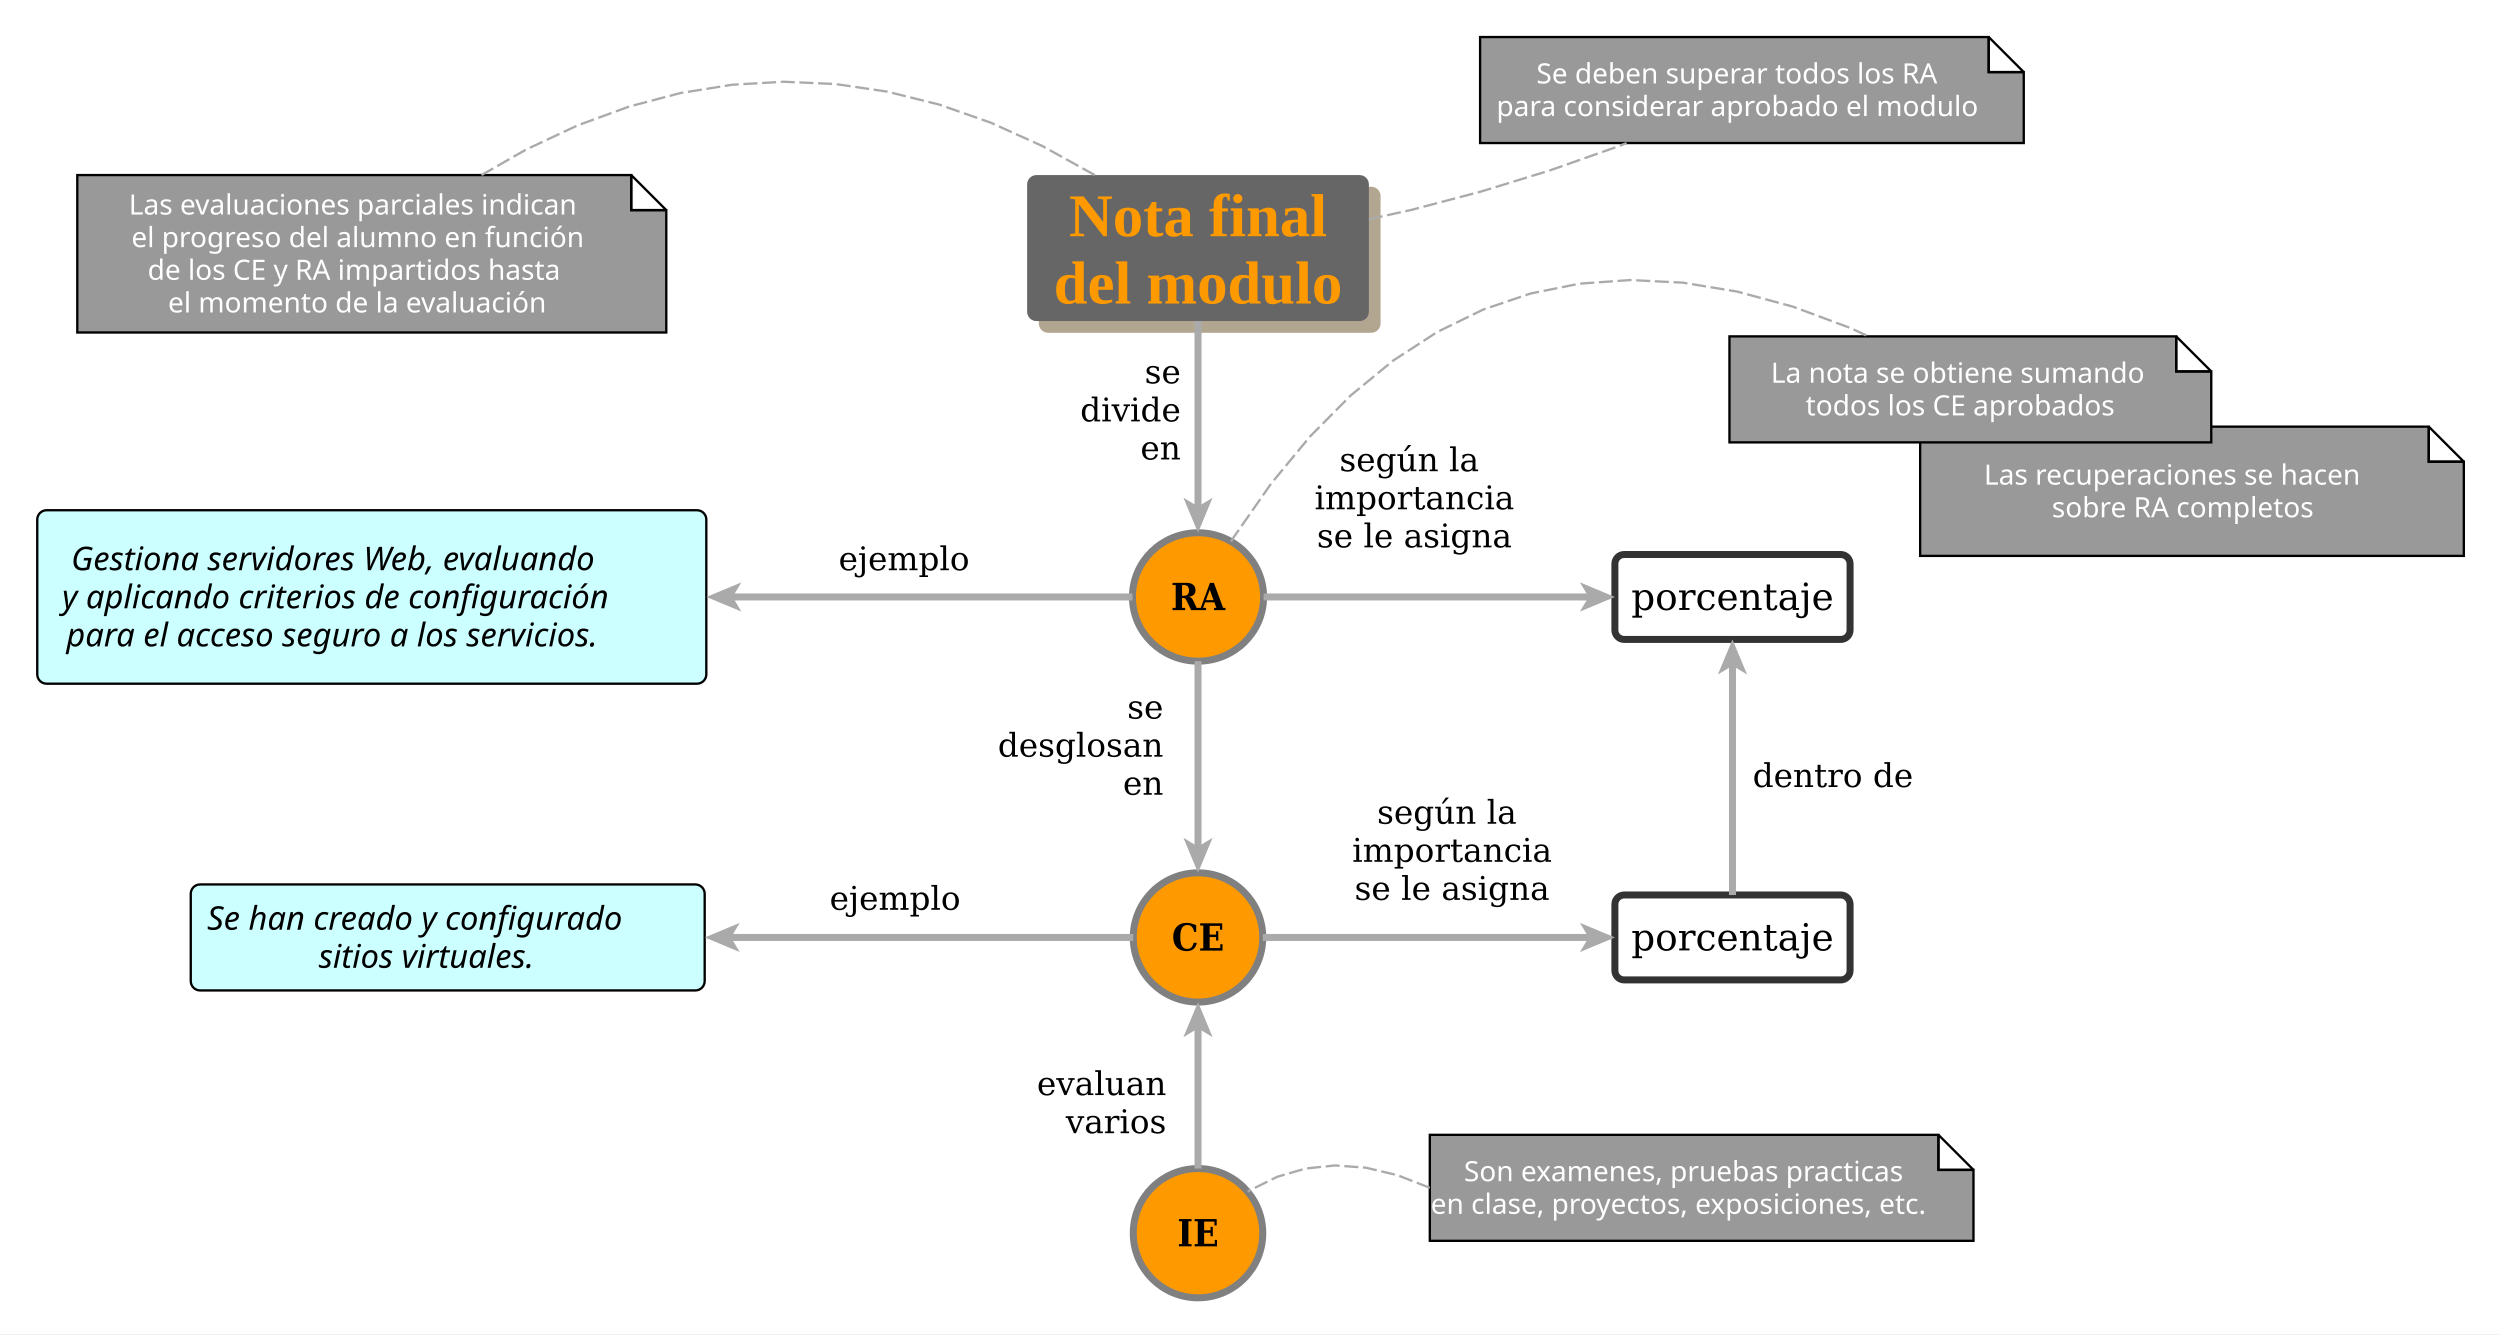
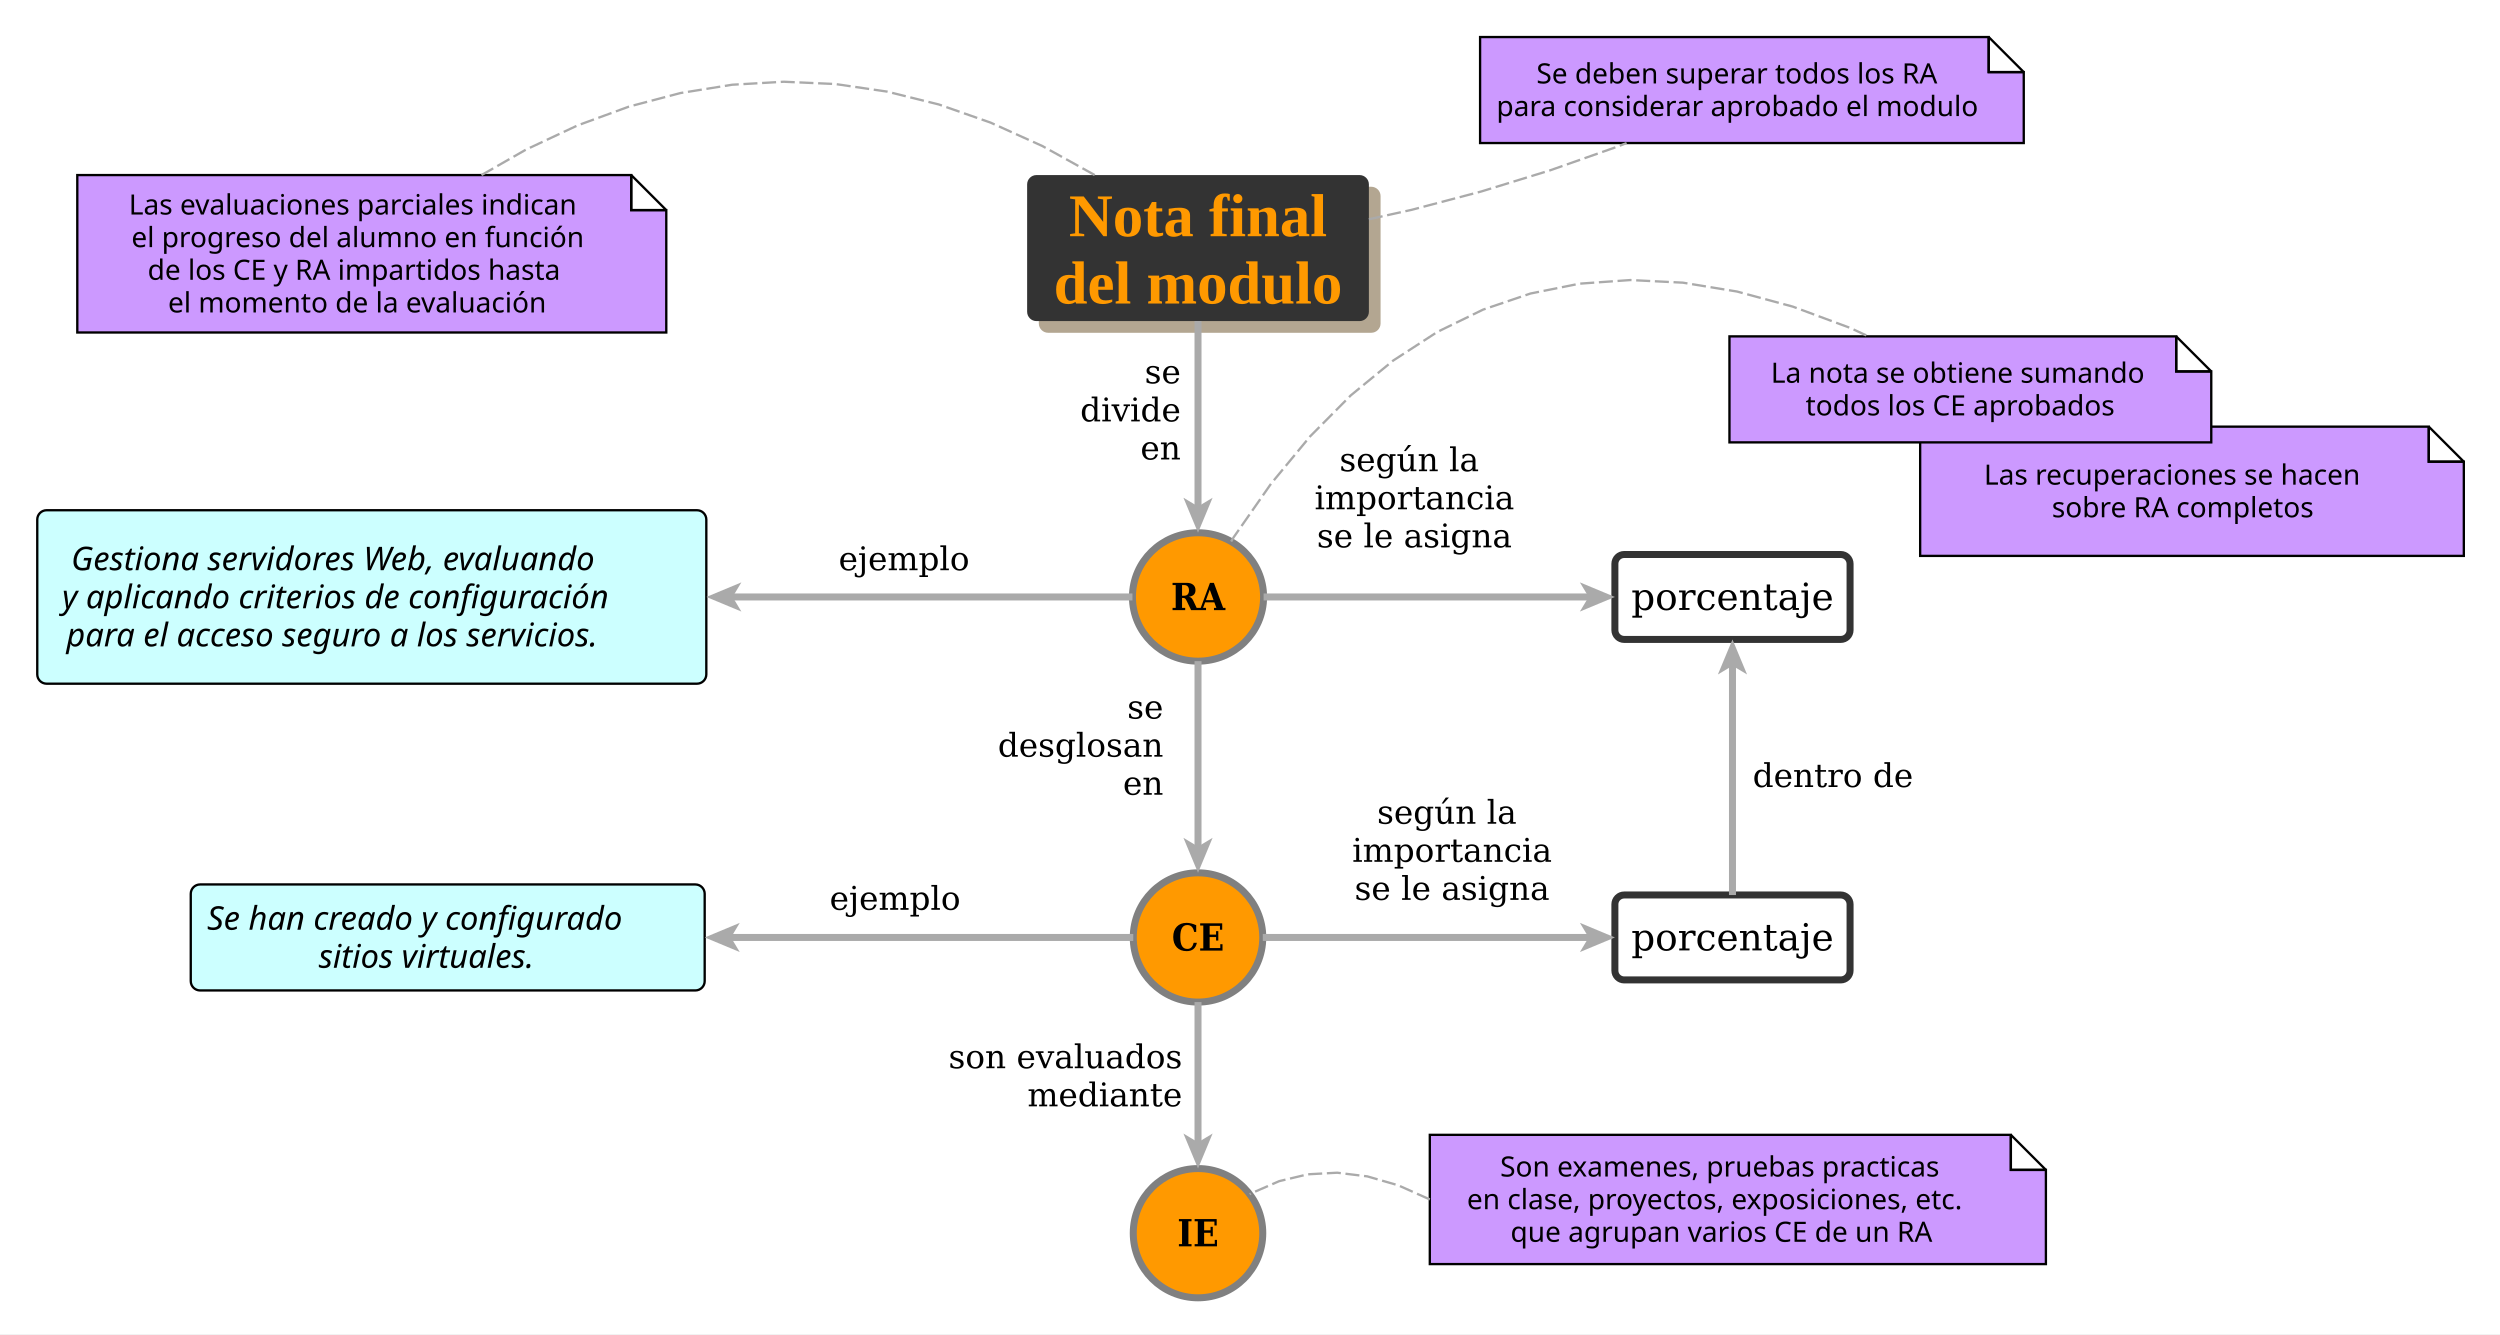
<svg xmlns="http://www.w3.org/2000/svg" xmlns:xlink="http://www.w3.org/1999/xlink" fill-opacity="1" color-rendering="auto" color-interpolation="auto" text-rendering="auto" stroke="black" stroke-linecap="square" width="1070" stroke-miterlimit="10" shape-rendering="auto" stroke-opacity="1" fill="black" stroke-dasharray="none" font-weight="normal" stroke-width="1" height="571" font-family="'Dialog'" font-style="normal" stroke-linejoin="miter" font-size="12px" stroke-dashoffset="0" image-rendering="auto">
  <defs id="genericDefs" />
  <g>
    <defs id="defs1">
      <clipPath clipPathUnits="userSpaceOnUse" id="clipPath1">
        <path d="M0 0 L1070 0 L1070 571 L0 571 L0 0 Z" />
      </clipPath>
      <clipPath clipPathUnits="userSpaceOnUse" id="clipPath2">
        <path d="M40 -93 L1110 -93 L1110 478 L40 478 L40 -93 Z" />
      </clipPath>
    </defs>
    <g fill="white" text-rendering="geometricPrecision" shape-rendering="geometricPrecision" transform="translate(-40,93)" stroke="white">
      <rect x="40" width="1070" height="571" y="-93" clip-path="url(#clipPath2)" stroke="none" />
    </g>
    <g id="y.node.0">
-       <g fill="rgb(153,153,153)" text-rendering="geometricPrecision" shape-rendering="geometricPrecision" transform="matrix(1,0,0,1,-40,93)" stroke="rgb(153,153,153)">
+       <g fill="rgb(204,153,255)" text-rendering="geometricPrecision" shape-rendering="geometricPrecision" transform="matrix(1,0,0,1,-40,93)" stroke="rgb(204,153,255)">
        <path d="M861.828 89.606 L1079.518 89.606 L1079.518 104.606 L1094.518 104.606 L1094.518 144.924 L861.828 144.924 Z" stroke="none" />
      </g>
      <g fill="white" text-rendering="geometricPrecision" shape-rendering="geometricPrecision" transform="matrix(1,0,0,1,-40,93)" stroke="white">
        <path d="M1079.518 89.606 L1079.518 104.606 L1094.518 104.606 Z" stroke="none" fill-rule="evenodd" />
      </g>
      <g text-rendering="geometricPrecision" stroke-miterlimit="1.45" shape-rendering="geometricPrecision" transform="matrix(1,0,0,1,-40,93)" stroke-linecap="butt">
        <path fill="none" d="M861.828 89.606 L1079.518 89.606 L1079.518 104.606 L1094.518 104.606 L1094.518 144.924 L861.828 144.924 Z" />
        <path fill="none" d="M1079.518 89.606 L1079.518 104.606 L1094.518 104.606 Z" fill-rule="evenodd" />
      </g>
      <g>
-         <g stroke-linecap="butt" transform="matrix(1,0,0,1,-40,93)" fill="white" text-rendering="geometricPrecision" font-family="sans-serif" shape-rendering="geometricPrecision" stroke="white" stroke-miterlimit="1.45">
+         <g text-rendering="geometricPrecision" stroke-miterlimit="1.45" shape-rendering="geometricPrecision" font-family="sans-serif" transform="matrix(1,0,0,1,-40,93)" stroke-linecap="butt">
          <text x="889.148" xml:space="preserve" y="114.435" stroke="none">Las recuperaciones se hacen </text>
          <text x="918.19" xml:space="preserve" y="128.404" stroke="none">sobre RA completos</text>
        </g>
      </g>
    </g>
    <g id="y.node.1">
-       <a xlink:href="002-RA.html">
+       <a target="_blank" xlink:type="simple" xlink:href="002-RA.html" xlink:show="new">
        <g fill="rgb(255,153,0)" text-rendering="geometricPrecision" shape-rendering="geometricPrecision" transform="matrix(1,0,0,1,-40,93)" stroke="rgb(255,153,0)">
          <ellipse rx="28.066" ry="27.479" cx="552.75" cy="162.5" stroke="none" />
        </g>
        <g>
          <g font-size="16px" stroke-linecap="butt" transform="matrix(1,0,0,1,-40,93)" text-rendering="geometricPrecision" font-family="'DejaVu Serif Condensed'" shape-rendering="geometricPrecision" font-weight="bold" stroke-miterlimit="1.45">
            <text x="541.184" xml:space="preserve" y="168.125" stroke="none">RA</text>
          </g>
        </g>
        <g stroke-linecap="butt" transform="matrix(1,0,0,1,-40,93)" fill="gray" text-rendering="geometricPrecision" shape-rendering="geometricPrecision" stroke="gray" stroke-width="3" stroke-miterlimit="1.45">
          <ellipse rx="28.066" fill="none" ry="27.479" cx="552.75" cy="162.5" />
        </g>
      </a>
    </g>
    <g id="y.node.2">
      <g fill="rgb(255,153,0)" text-rendering="geometricPrecision" shape-rendering="geometricPrecision" transform="matrix(1,0,0,1,-40,93)" stroke="rgb(255,153,0)">
        <ellipse rx="27.715" ry="27.659" cx="552.75" cy="308.231" stroke="none" />
      </g>
      <g>
        <g font-size="16px" stroke-linecap="butt" transform="matrix(1,0,0,1,-40,93)" text-rendering="geometricPrecision" font-family="'DejaVu Serif Condensed'" shape-rendering="geometricPrecision" font-weight="bold" stroke-miterlimit="1.45">
          <text x="541.535" xml:space="preserve" y="313.856" stroke="none">CE</text>
        </g>
      </g>
      <g stroke-linecap="butt" transform="matrix(1,0,0,1,-40,93)" fill="gray" text-rendering="geometricPrecision" shape-rendering="geometricPrecision" stroke="gray" stroke-width="3" stroke-miterlimit="1.45">
        <ellipse rx="27.715" fill="none" ry="27.659" cx="552.75" cy="308.231" />
      </g>
    </g>
    <g id="y.node.3">
      <g fill="rgb(179,166,145)" text-rendering="geometricPrecision" shape-rendering="geometricPrecision" transform="matrix(1,0,0,1,-40,93) translate(5,5)" stroke="rgb(179,166,145)">
        <rect x="479.612" y="-18.072" width="146.275" rx="4" ry="4" height="62.5" stroke="none" />
      </g>
-       <g fill="rgb(102,102,102)" text-rendering="geometricPrecision" shape-rendering="geometricPrecision" transform="matrix(1,0,0,1,-40,93)" stroke="rgb(102,102,102)">
+       <g fill="rgb(51,51,51)" text-rendering="geometricPrecision" shape-rendering="geometricPrecision" transform="matrix(1,0,0,1,-40,93)" stroke="rgb(51,51,51)">
        <rect x="479.612" y="-18.072" width="146.275" rx="4" ry="4" height="62.5" stroke="none" />
      </g>
      <g>
        <g stroke-linecap="butt" font-size="26px" transform="matrix(1,0,0,1,-40,93)" fill="rgb(255,153,0)" text-rendering="geometricPrecision" font-family="'Liberation Serif'" shape-rendering="geometricPrecision" stroke="rgb(255,153,0)" font-weight="bold" stroke-miterlimit="1.45">
          <text x="497.5" xml:space="preserve" y="8.106" stroke="none">Nota final</text>
          <text x="490.987" xml:space="preserve" y="36.899" stroke="none">del modulo</text>
        </g>
      </g>
    </g>
    <g id="y.node.4">
      <g fill="white" text-rendering="geometricPrecision" shape-rendering="geometricPrecision" transform="matrix(1,0,0,1,-40,93)" stroke="white">
        <rect x="731.172" y="144.322" width="100.656" rx="4" ry="4" height="36.356" stroke="none" />
      </g>
      <g>
        <g font-size="16px" stroke-linecap="butt" transform="matrix(1,0,0,1,-40,93)" text-rendering="geometricPrecision" font-family="'DejaVu Serif'" shape-rendering="geometricPrecision" stroke-miterlimit="1.45">
          <text x="738.172" xml:space="preserve" y="168.039" stroke="none">porcentaje</text>
        </g>
      </g>
      <g stroke-linecap="butt" transform="matrix(1,0,0,1,-40,93)" fill="rgb(51,51,51)" text-rendering="geometricPrecision" shape-rendering="geometricPrecision" stroke="rgb(51,51,51)" stroke-width="3" stroke-miterlimit="1.45">
        <rect x="731.172" y="144.322" fill="none" width="100.656" rx="4" ry="4" height="36.356" />
      </g>
    </g>
    <g id="y.node.5">
      <g fill="rgb(204,255,255)" text-rendering="geometricPrecision" shape-rendering="geometricPrecision" transform="matrix(1,0,0,1,-40,93)" stroke="rgb(204,255,255)">
        <rect x="55.946" y="125.38" width="286.357" rx="4" ry="4" height="74.24" stroke="none" />
      </g>
      <g>
        <g font-size="14px" stroke-linecap="butt" transform="matrix(1,0,0,1,-40,93)" text-rendering="geometricPrecision" font-family="sans-serif" shape-rendering="geometricPrecision" font-style="italic" stroke-miterlimit="1.45">
          <text x="70.428" xml:space="preserve" y="151.05" stroke="none">Gestiona servidores Web, evaluando</text>
          <text x="62.946" xml:space="preserve" y="167.347" stroke="none"> y aplicando criterios de configuración </text>
          <text x="68.374" xml:space="preserve" y="183.644" stroke="none">para el acceso seguro a los servicios.</text>
        </g>
      </g>
      <g text-rendering="geometricPrecision" stroke-miterlimit="1.45" shape-rendering="geometricPrecision" transform="matrix(1,0,0,1,-40,93)" stroke-linecap="butt">
        <rect x="55.946" y="125.38" fill="none" width="286.357" rx="4" ry="4" height="74.24" />
      </g>
    </g>
    <g id="y.node.6">
      <g fill="rgb(204,255,255)" text-rendering="geometricPrecision" shape-rendering="geometricPrecision" transform="matrix(1,0,0,1,-40,93)" stroke="rgb(204,255,255)">
        <rect x="121.645" y="285.548" width="219.96" rx="4" ry="4" height="45.365" stroke="none" />
      </g>
      <g>
        <g font-size="14px" stroke-linecap="butt" transform="matrix(1,0,0,1,-40,93)" text-rendering="geometricPrecision" font-family="sans-serif" shape-rendering="geometricPrecision" font-style="italic" stroke-miterlimit="1.45">
          <text x="128.645" xml:space="preserve" y="304.929" stroke="none">Se han creado y configurado </text>
          <text x="176.404" xml:space="preserve" y="321.226" stroke="none">sitios virtuales. </text>
        </g>
      </g>
      <g text-rendering="geometricPrecision" stroke-miterlimit="1.45" shape-rendering="geometricPrecision" transform="matrix(1,0,0,1,-40,93)" stroke-linecap="butt">
        <rect x="121.645" y="285.548" fill="none" width="219.96" rx="4" ry="4" height="45.365" />
      </g>
    </g>
    <g id="y.node.7">
-       <g fill="rgb(153,153,153)" text-rendering="geometricPrecision" shape-rendering="geometricPrecision" transform="matrix(1,0,0,1,-40,93)" stroke="rgb(153,153,153)">
+       <g fill="rgb(204,153,255)" text-rendering="geometricPrecision" shape-rendering="geometricPrecision" transform="matrix(1,0,0,1,-40,93)" stroke="rgb(204,153,255)">
        <path d="M780.208 50.971 L971.42 50.971 L971.42 65.972 L986.42 65.972 L986.42 96.337 L780.208 96.337 Z" stroke="none" />
        <path fill="white" d="M971.42 50.971 L971.42 65.972 L986.42 65.972 Z" fill-rule="evenodd" stroke="none" />
      </g>
      <g text-rendering="geometricPrecision" stroke-miterlimit="1.45" shape-rendering="geometricPrecision" transform="matrix(1,0,0,1,-40,93)" stroke-linecap="butt">
        <path fill="none" d="M780.208 50.971 L971.42 50.971 L971.42 65.972 L986.42 65.972 L986.42 96.337 L780.208 96.337 Z" />
        <path fill="none" d="M971.42 50.971 L971.42 65.972 L986.42 65.972 Z" fill-rule="evenodd" />
      </g>
      <g>
-         <g stroke-linecap="butt" transform="matrix(1,0,0,1,-40,93)" fill="white" text-rendering="geometricPrecision" font-family="sans-serif" shape-rendering="geometricPrecision" stroke="white" stroke-miterlimit="1.45">
+         <g text-rendering="geometricPrecision" stroke-miterlimit="1.45" shape-rendering="geometricPrecision" font-family="sans-serif" transform="matrix(1,0,0,1,-40,93)" stroke-linecap="butt">
          <text x="797.928" xml:space="preserve" y="70.824" stroke="none">La nota se obtiene sumando</text>
          <text x="812.805" xml:space="preserve" y="84.793" stroke="none">todos los CE aprobados</text>
        </g>
      </g>
    </g>
    <g id="y.node.8">
-       <g fill="rgb(153,153,153)" text-rendering="geometricPrecision" shape-rendering="geometricPrecision" transform="matrix(1,0,0,1,-40,93)" stroke="rgb(153,153,153)">
+       <g fill="rgb(204,153,255)" text-rendering="geometricPrecision" shape-rendering="geometricPrecision" transform="matrix(1,0,0,1,-40,93)" stroke="rgb(204,153,255)">
        <path d="M73.082 -18.072 L310.168 -18.072 L310.168 -3.072 L325.168 -3.072 L325.168 49.307 L73.082 49.307 Z" stroke="none" />
        <path fill="white" d="M310.168 -18.072 L310.168 -3.072 L325.168 -3.072 Z" fill-rule="evenodd" stroke="none" />
      </g>
      <g text-rendering="geometricPrecision" stroke-miterlimit="1.45" shape-rendering="geometricPrecision" transform="matrix(1,0,0,1,-40,93)" stroke-linecap="butt">
        <path fill="none" d="M73.082 -18.072 L310.168 -18.072 L310.168 -3.072 L325.168 -3.072 L325.168 49.307 L73.082 49.307 Z" />
        <path fill="none" d="M310.168 -18.072 L310.168 -3.072 L325.168 -3.072 Z" fill-rule="evenodd" />
      </g>
      <g>
-         <g stroke-linecap="butt" transform="matrix(1,0,0,1,-40,93)" fill="white" text-rendering="geometricPrecision" font-family="sans-serif" shape-rendering="geometricPrecision" stroke="white" stroke-miterlimit="1.45">
+         <g text-rendering="geometricPrecision" stroke-miterlimit="1.45" shape-rendering="geometricPrecision" font-family="sans-serif" transform="matrix(1,0,0,1,-40,93)" stroke-linecap="butt">
          <text x="95.133" xml:space="preserve" y="-1.181" stroke="none">Las evaluaciones parciales indican</text>
          <text x="96.237" xml:space="preserve" y="12.787" stroke="none">el progreso del alumno en función</text>
          <text x="103.189" xml:space="preserve" y="26.756" stroke="none">de los CE y RA impartidos hasta</text>
          <text x="111.911" xml:space="preserve" y="40.725" stroke="none">el momento de la evaluación</text>
        </g>
      </g>
    </g>
    <g id="y.node.9">
-       <g fill="rgb(153,153,153)" text-rendering="geometricPrecision" shape-rendering="geometricPrecision" transform="matrix(1,0,0,1,-40,93)" stroke="rgb(153,153,153)">
+       <g fill="rgb(204,153,255)" text-rendering="geometricPrecision" shape-rendering="geometricPrecision" transform="matrix(1,0,0,1,-40,93)" stroke="rgb(204,153,255)">
        <path d="M673.479 -77.144 L891.168 -77.144 L891.168 -62.144 L906.168 -62.144 L906.168 -31.779 L673.479 -31.779 Z" stroke="none" />
        <path fill="white" d="M891.168 -77.144 L891.168 -62.144 L906.168 -62.144 Z" fill-rule="evenodd" stroke="none" />
      </g>
      <g text-rendering="geometricPrecision" stroke-miterlimit="1.45" shape-rendering="geometricPrecision" transform="matrix(1,0,0,1,-40,93)" stroke-linecap="butt">
        <path fill="none" d="M673.479 -77.144 L891.168 -77.144 L891.168 -62.144 L906.168 -62.144 L906.168 -31.779 L673.479 -31.779 Z" />
        <path fill="none" d="M891.168 -77.144 L891.168 -62.144 L906.168 -62.144 Z" fill-rule="evenodd" />
      </g>
      <g>
-         <g stroke-linecap="butt" transform="matrix(1,0,0,1,-40,93)" fill="white" text-rendering="geometricPrecision" font-family="sans-serif" shape-rendering="geometricPrecision" stroke="white" stroke-miterlimit="1.45">
+         <g text-rendering="geometricPrecision" stroke-miterlimit="1.45" shape-rendering="geometricPrecision" font-family="sans-serif" transform="matrix(1,0,0,1,-40,93)" stroke-linecap="butt">
          <text x="697.579" xml:space="preserve" y="-57.291" stroke="none">Se deben superar todos los RA</text>
          <text x="680.479" xml:space="preserve" y="-43.323" stroke="none">para considerar aprobado el modulo</text>
        </g>
      </g>
    </g>
    <g id="y.node.10">
      <g fill="white" text-rendering="geometricPrecision" shape-rendering="geometricPrecision" transform="matrix(1,0,0,1,-40,93)" stroke="white">
        <rect x="731.172" y="290.053" width="100.656" rx="4" ry="4" height="36.356" stroke="none" />
      </g>
      <g>
        <g font-size="16px" stroke-linecap="butt" transform="matrix(1,0,0,1,-40,93)" text-rendering="geometricPrecision" font-family="'DejaVu Serif'" shape-rendering="geometricPrecision" stroke-miterlimit="1.45">
          <text x="738.172" xml:space="preserve" y="313.77" stroke="none">porcentaje</text>
        </g>
      </g>
      <g stroke-linecap="butt" transform="matrix(1,0,0,1,-40,93)" fill="rgb(51,51,51)" text-rendering="geometricPrecision" shape-rendering="geometricPrecision" stroke="rgb(51,51,51)" stroke-width="3" stroke-miterlimit="1.45">
        <rect x="731.172" y="290.053" fill="none" width="100.656" rx="4" ry="4" height="36.356" />
      </g>
    </g>
    <g id="y.node.11">
      <g fill="rgb(255,153,0)" text-rendering="geometricPrecision" shape-rendering="geometricPrecision" transform="matrix(1,0,0,1,-40,93)" stroke="rgb(255,153,0)">
        <ellipse rx="27.715" ry="27.659" cx="552.75" cy="434.803" stroke="none" />
      </g>
      <g>
        <g font-size="16px" stroke-linecap="butt" transform="matrix(1,0,0,1,-40,93)" text-rendering="geometricPrecision" font-family="'DejaVu Serif Condensed'" shape-rendering="geometricPrecision" font-weight="bold" stroke-miterlimit="1.45">
          <text x="543.898" xml:space="preserve" y="440.428" stroke="none">IE</text>
        </g>
      </g>
      <g stroke-linecap="butt" transform="matrix(1,0,0,1,-40,93)" fill="gray" text-rendering="geometricPrecision" shape-rendering="geometricPrecision" stroke="gray" stroke-width="3" stroke-miterlimit="1.45">
        <ellipse rx="27.715" fill="none" ry="27.659" cx="552.75" cy="434.803" />
      </g>
    </g>
    <g id="y.node.12">
-       <g fill="rgb(153,153,153)" text-rendering="geometricPrecision" shape-rendering="geometricPrecision" transform="matrix(1,0,0,1,-40,93)" stroke="rgb(153,153,153)">
-         <path d="M651.957 392.712 L869.646 392.712 L869.646 407.712 L884.646 407.712 L884.646 438.077 L651.957 438.077 Z" stroke="none" />
-         <path fill="white" d="M869.646 392.712 L869.646 407.712 L884.646 407.712 Z" fill-rule="evenodd" stroke="none" />
-       </g>
-       <g text-rendering="geometricPrecision" stroke-miterlimit="1.45" shape-rendering="geometricPrecision" transform="matrix(1,0,0,1,-40,93)" stroke-linecap="butt">
-         <path fill="none" d="M651.957 392.712 L869.646 392.712 L869.646 407.712 L884.646 407.712 L884.646 438.077 L651.957 438.077 Z" />
-         <path fill="none" d="M869.646 392.712 L869.646 407.712 L884.646 407.712 Z" fill-rule="evenodd" />
-       </g>
-       <g>
-         <g stroke-linecap="butt" transform="matrix(1,0,0,1,-40,93)" fill="white" text-rendering="geometricPrecision" font-family="sans-serif" shape-rendering="geometricPrecision" stroke="white" stroke-miterlimit="1.45">
-           <text x="666.562" xml:space="preserve" y="412.565" stroke="none">Son examenes, pruebas practicas</text>
-           <text x="652.339" xml:space="preserve" y="426.534" stroke="none">en clase, proyectos, exposiciones, etc.</text>
+       <g fill="rgb(204,153,255)" text-rendering="geometricPrecision" shape-rendering="geometricPrecision" transform="matrix(1,0,0,1,-40,93)" stroke="rgb(204,153,255)">
+         <path d="M651.957 392.712 L900.646 392.712 L900.646 407.712 L915.646 407.712 L915.646 448.03 L651.957 448.03 Z" stroke="none" />
+         <path fill="white" d="M900.646 392.712 L900.646 407.712 L915.646 407.712 Z" fill-rule="evenodd" stroke="none" />
+       </g>
+       <g text-rendering="geometricPrecision" stroke-miterlimit="1.45" shape-rendering="geometricPrecision" transform="matrix(1,0,0,1,-40,93)" stroke-linecap="butt">
+         <path fill="none" d="M651.957 392.712 L900.646 392.712 L900.646 407.712 L915.646 407.712 L915.646 448.03 L651.957 448.03 Z" />
+         <path fill="none" d="M900.646 392.712 L900.646 407.712 L915.646 407.712 Z" fill-rule="evenodd" />
+       </g>
+       <g>
+         <g text-rendering="geometricPrecision" stroke-miterlimit="1.45" shape-rendering="geometricPrecision" font-family="sans-serif" transform="matrix(1,0,0,1,-40,93)" stroke-linecap="butt">
+           <text x="682.062" xml:space="preserve" y="410.557" stroke="none">Son examenes, pruebas practicas</text>
+           <text x="667.839" xml:space="preserve" y="424.526" stroke="none">en clase, proyectos, exposiciones, etc.</text>
+           <text x="686.495" xml:space="preserve" y="438.494" stroke="none">que agrupan varios CE de un RA</text>
        </g>
      </g>
    </g>
    <g id="y.edge.0">
      <g stroke-linecap="butt" transform="matrix(1,0,0,1,-40,93)" fill="rgb(170,170,170)" text-rendering="geometricPrecision" shape-rendering="geometricPrecision" stroke="rgb(170,170,170)" stroke-width="3" stroke-miterlimit="1.45">
        <path fill="none" d="M552.75 189.979 L552.75 270.572" />
        <path d="M552.75 280.572 L559 265.572 L552.75 269.322 L546.5 265.572 Z" stroke="none" />
      </g>
      <g>
        <g font-size="14px" stroke-linecap="butt" transform="matrix(1,0,0,1,-40,93)" text-rendering="geometricPrecision" font-family="'DejaVu Serif'" shape-rendering="geometricPrecision" stroke-miterlimit="1.45">
          <text x="522.454" xml:space="preserve" y="214.55" stroke="none">se</text>
          <text x="467.076" xml:space="preserve" y="230.847" stroke="none">desglosan</text>
          <text x="520.622" xml:space="preserve" y="247.144" stroke="none">en</text>
        </g>
      </g>
    </g>
    <g id="y.edge.1">
      <g stroke-linecap="butt" transform="matrix(1,0,0,1,-40,93)" fill="rgb(170,170,170)" text-rendering="geometricPrecision" shape-rendering="geometricPrecision" stroke="rgb(170,170,170)" stroke-width="3" stroke-miterlimit="1.45">
        <path fill="none" d="M552.75 44.42 L552.75 125.021" />
        <path d="M552.75 135.021 L559 120.021 L552.75 123.771 L546.5 120.021 Z" stroke="none" />
      </g>
      <g>
        <g font-size="14px" stroke-linecap="butt" transform="matrix(1,0,0,1,-40,93)" text-rendering="geometricPrecision" font-family="'DejaVu Serif'" shape-rendering="geometricPrecision" stroke-miterlimit="1.45">
          <text x="529.924" xml:space="preserve" y="71.058" stroke="none">se </text>
          <text x="502.32" xml:space="preserve" y="87.355" stroke="none">divide </text>
          <text x="528.092" xml:space="preserve" y="103.652" stroke="none">en </text>
        </g>
      </g>
    </g>
    <g id="y.edge.2">
      <g stroke-linecap="butt" transform="matrix(1,0,0,1,-40,93)" fill="rgb(170,170,170)" text-rendering="geometricPrecision" shape-rendering="geometricPrecision" stroke="rgb(170,170,170)" stroke-width="3" stroke-miterlimit="1.45">
        <path fill="none" d="M580.816 162.5 L721.182 162.5" />
        <path d="M731.182 162.5 L716.182 156.25 L719.932 162.5 L716.182 168.75 Z" stroke="none" />
      </g>
      <g>
        <g font-size="14px" stroke-linecap="butt" transform="matrix(1,0,0,1,-40,93)" text-rendering="geometricPrecision" font-family="'DejaVu Serif'" shape-rendering="geometricPrecision" stroke-miterlimit="1.45">
          <text x="613.28" xml:space="preserve" y="108.675" stroke="none">según la </text>
          <text x="602.63" xml:space="preserve" y="124.972" stroke="none">importancia</text>
          <text x="603.642" xml:space="preserve" y="141.269" stroke="none">se le asigna</text>
        </g>
      </g>
    </g>
    <g id="y.edge.3">
      <g stroke-linecap="butt" transform="matrix(1,0,0,1,-40,93)" fill="rgb(170,170,170)" text-rendering="geometricPrecision" shape-rendering="geometricPrecision" stroke="rgb(170,170,170)" stroke-width="3" stroke-miterlimit="1.45">
        <path fill="none" d="M524.684 162.5 L352.312 162.5" />
        <path d="M342.312 162.5 L357.312 168.75 L353.562 162.5 L357.312 156.25 Z" stroke="none" />
      </g>
      <g>
        <g font-size="14px" stroke-linecap="butt" transform="matrix(1,0,0,1,-40,93)" text-rendering="geometricPrecision" font-family="'DejaVu Serif'" shape-rendering="geometricPrecision" stroke-miterlimit="1.45">
          <text x="398.915" xml:space="preserve" y="151.05" stroke="none">ejemplo</text>
        </g>
      </g>
    </g>
    <g id="y.edge.4">
      <g stroke-linecap="butt" transform="matrix(1,0,0,1,-40,93)" fill="rgb(170,170,170)" text-rendering="geometricPrecision" shape-rendering="geometricPrecision" stroke="rgb(170,170,170)" stroke-width="3" stroke-miterlimit="1.45">
        <path fill="none" d="M525.035 308.231 L351.618 308.231" />
        <path d="M341.618 308.231 L356.618 314.481 L352.868 308.231 L356.618 301.981 Z" stroke="none" />
      </g>
      <g>
        <g font-size="14px" stroke-linecap="butt" transform="matrix(1,0,0,1,-40,93)" text-rendering="geometricPrecision" font-family="'DejaVu Serif'" shape-rendering="geometricPrecision" stroke-miterlimit="1.45">
          <text x="395.069" xml:space="preserve" y="296.382" stroke="none">ejemplo</text>
        </g>
      </g>
    </g>
    <g id="y.edge.5">
      <g stroke-linecap="butt" transform="matrix(1,0,0,1,-40,93)" fill="rgb(170,170,170)" text-rendering="geometricPrecision" shape-rendering="geometricPrecision" stroke-dasharray="6,2" stroke="rgb(170,170,170)" stroke-miterlimit="1.45">
        <path fill="none" d="M566.917 138.778 L568.027 136.919 L584.022 114.008 L600.735 93.768 L618.165 76.198 L636.314 61.299 L655.18 49.07 L674.763 39.511 L695.065 32.623 L716.084 28.406 L737.821 26.858 L760.275 27.982 L783.447 31.775 L807.338 38.239 L831.945 47.374 L839.687 50.982" />
      </g>
      <g />
    </g>
    <g id="y.edge.6">
      <g stroke-linecap="butt" transform="matrix(1,0,0,1,-40,93)" fill="rgb(170,170,170)" text-rendering="geometricPrecision" shape-rendering="geometricPrecision" stroke-dasharray="6,2" stroke="rgb(170,170,170)" stroke-miterlimit="1.45">
        <path fill="none" d="M508.524 -18.07 L508.328 -18.198 L486.141 -30.492 L463.969 -40.523 L441.813 -48.291 L419.672 -53.795 L397.547 -57.037 L375.438 -58.016 L353.344 -56.732 L331.266 -53.185 L309.204 -47.376 L287.157 -39.303 L265.125 -28.967 L246.077 -18.066" />
      </g>
      <g />
    </g>
    <g id="y.edge.7">
      <g stroke-linecap="butt" transform="matrix(1,0,0,1,-40,93)" fill="rgb(170,170,170)" text-rendering="geometricPrecision" shape-rendering="geometricPrecision" stroke-dasharray="6,2" stroke="rgb(170,170,170)" stroke-miterlimit="1.45">
        <path fill="none" d="M625.875 0.852 L644.217 -3.199 L674.022 -11.054 L703.485 -20.108 L732.606 -30.361 L736.176 -31.781" />
      </g>
      <g />
    </g>
    <g id="y.edge.8">
      <g stroke-linecap="butt" transform="matrix(1,0,0,1,-40,93)" fill="rgb(170,170,170)" text-rendering="geometricPrecision" shape-rendering="geometricPrecision" stroke="rgb(170,170,170)" stroke-width="3" stroke-miterlimit="1.45">
        <path fill="none" d="M580.465 308.231 L721.192 308.231" />
        <path d="M731.192 308.231 L716.192 301.981 L719.942 308.231 L716.192 314.481 Z" stroke="none" />
      </g>
      <g>
        <g font-size="14px" stroke-linecap="butt" transform="matrix(1,0,0,1,-40,93)" text-rendering="geometricPrecision" font-family="'DejaVu Serif'" shape-rendering="geometricPrecision" stroke-miterlimit="1.45">
          <text x="629.405" xml:space="preserve" y="259.55" stroke="none">según la </text>
          <text x="618.755" xml:space="preserve" y="275.847" stroke="none">importancia</text>
          <text x="619.767" xml:space="preserve" y="292.144" stroke="none">se le asigna</text>
        </g>
      </g>
    </g>
    <g id="y.edge.9">
      <g stroke-linecap="butt" transform="matrix(1,0,0,1,-40,93)" fill="rgb(170,170,170)" text-rendering="geometricPrecision" shape-rendering="geometricPrecision" stroke="rgb(170,170,170)" stroke-width="3" stroke-miterlimit="1.45">
        <path fill="none" d="M781.5 190.681 L781.5 290.076" />
        <path d="M781.5 180.681 L775.25 195.681 L781.5 191.931 L787.75 195.681 Z" stroke="none" />
      </g>
      <g>
        <g font-size="14px" stroke-linecap="butt" transform="matrix(1,0,0,1,-40,93)" text-rendering="geometricPrecision" font-family="'DejaVu Serif'" shape-rendering="geometricPrecision" stroke-miterlimit="1.45">
          <text x="790.146" xml:space="preserve" y="243.847" stroke="none">dentro de</text>
        </g>
      </g>
    </g>
+     <g id="y.edge.12">
+       <g stroke-linecap="butt" transform="matrix(1,0,0,1,-40,93)" fill="rgb(170,170,170)" text-rendering="geometricPrecision" shape-rendering="geometricPrecision" stroke="rgb(170,170,170)" stroke-width="3" stroke-miterlimit="1.45">
+         <path fill="none" d="M552.75 335.89 L552.75 397.144" />
+         <path d="M552.75 407.144 L559 392.144 L552.75 395.894 L546.5 392.144 Z" stroke="none" />
+       </g>
+       <g>
+         <g font-size="14px" stroke-linecap="butt" transform="matrix(1,0,0,1,-40,93)" text-rendering="geometricPrecision" font-family="'DejaVu Serif'" shape-rendering="geometricPrecision" stroke-miterlimit="1.45">
+           <text x="445.981" xml:space="preserve" y="364.198" stroke="none">son evaluados</text>
+           <text x="479.744" xml:space="preserve" y="380.495" stroke="none">mediante</text>
+         </g>
+       </g>
+     </g>
+     <g id="y.edge.11" />
    <g id="y.edge.10">
-       <g stroke-linecap="butt" transform="matrix(1,0,0,1,-40,93)" fill="rgb(170,170,170)" text-rendering="geometricPrecision" shape-rendering="geometricPrecision" stroke="rgb(170,170,170)" stroke-width="3" stroke-miterlimit="1.45">
-         <path fill="none" d="M552.75 407.144 L552.75 345.89" />
-         <path d="M552.75 335.89 L546.5 350.89 L552.75 347.14 L559 350.89 Z" stroke="none" />
-       </g>
-       <g>
-         <g font-size="14px" stroke-linecap="butt" transform="matrix(1,0,0,1,-40,93)" text-rendering="geometricPrecision" font-family="'DejaVu Serif'" shape-rendering="geometricPrecision" stroke-miterlimit="1.45">
-           <text x="483.801" xml:space="preserve" y="375.698" stroke="none">evaluan</text>
-           <text x="496.16" xml:space="preserve" y="391.995" stroke="none">varios</text>
-         </g>
-       </g>
-     </g>
-     <g id="y.edge.12" />
-     <g id="y.edge.11">
      <g stroke-linecap="butt" transform="matrix(1,0,0,1,-40,93)" fill="rgb(170,170,170)" text-rendering="geometricPrecision" shape-rendering="geometricPrecision" stroke-dasharray="6,2" stroke="rgb(170,170,170)" stroke-miterlimit="1.45">
-         <path fill="none" d="M651.955 415.384 L638.039 409.953 L624.536 406.759 L611.472 405.812 L598.849 407.114 L586.664 410.664 L574.92 416.462 L574.059 417.075" />
+         <path fill="none" d="M651.959 420.359 L638.437 414.307 L625.215 410.49 L612.32 408.922 L599.752 409.602 L587.511 412.53 L575.597 417.706 L574.896 418.156" />
      </g>
      <g />
    </g>
  </g>
</svg>
